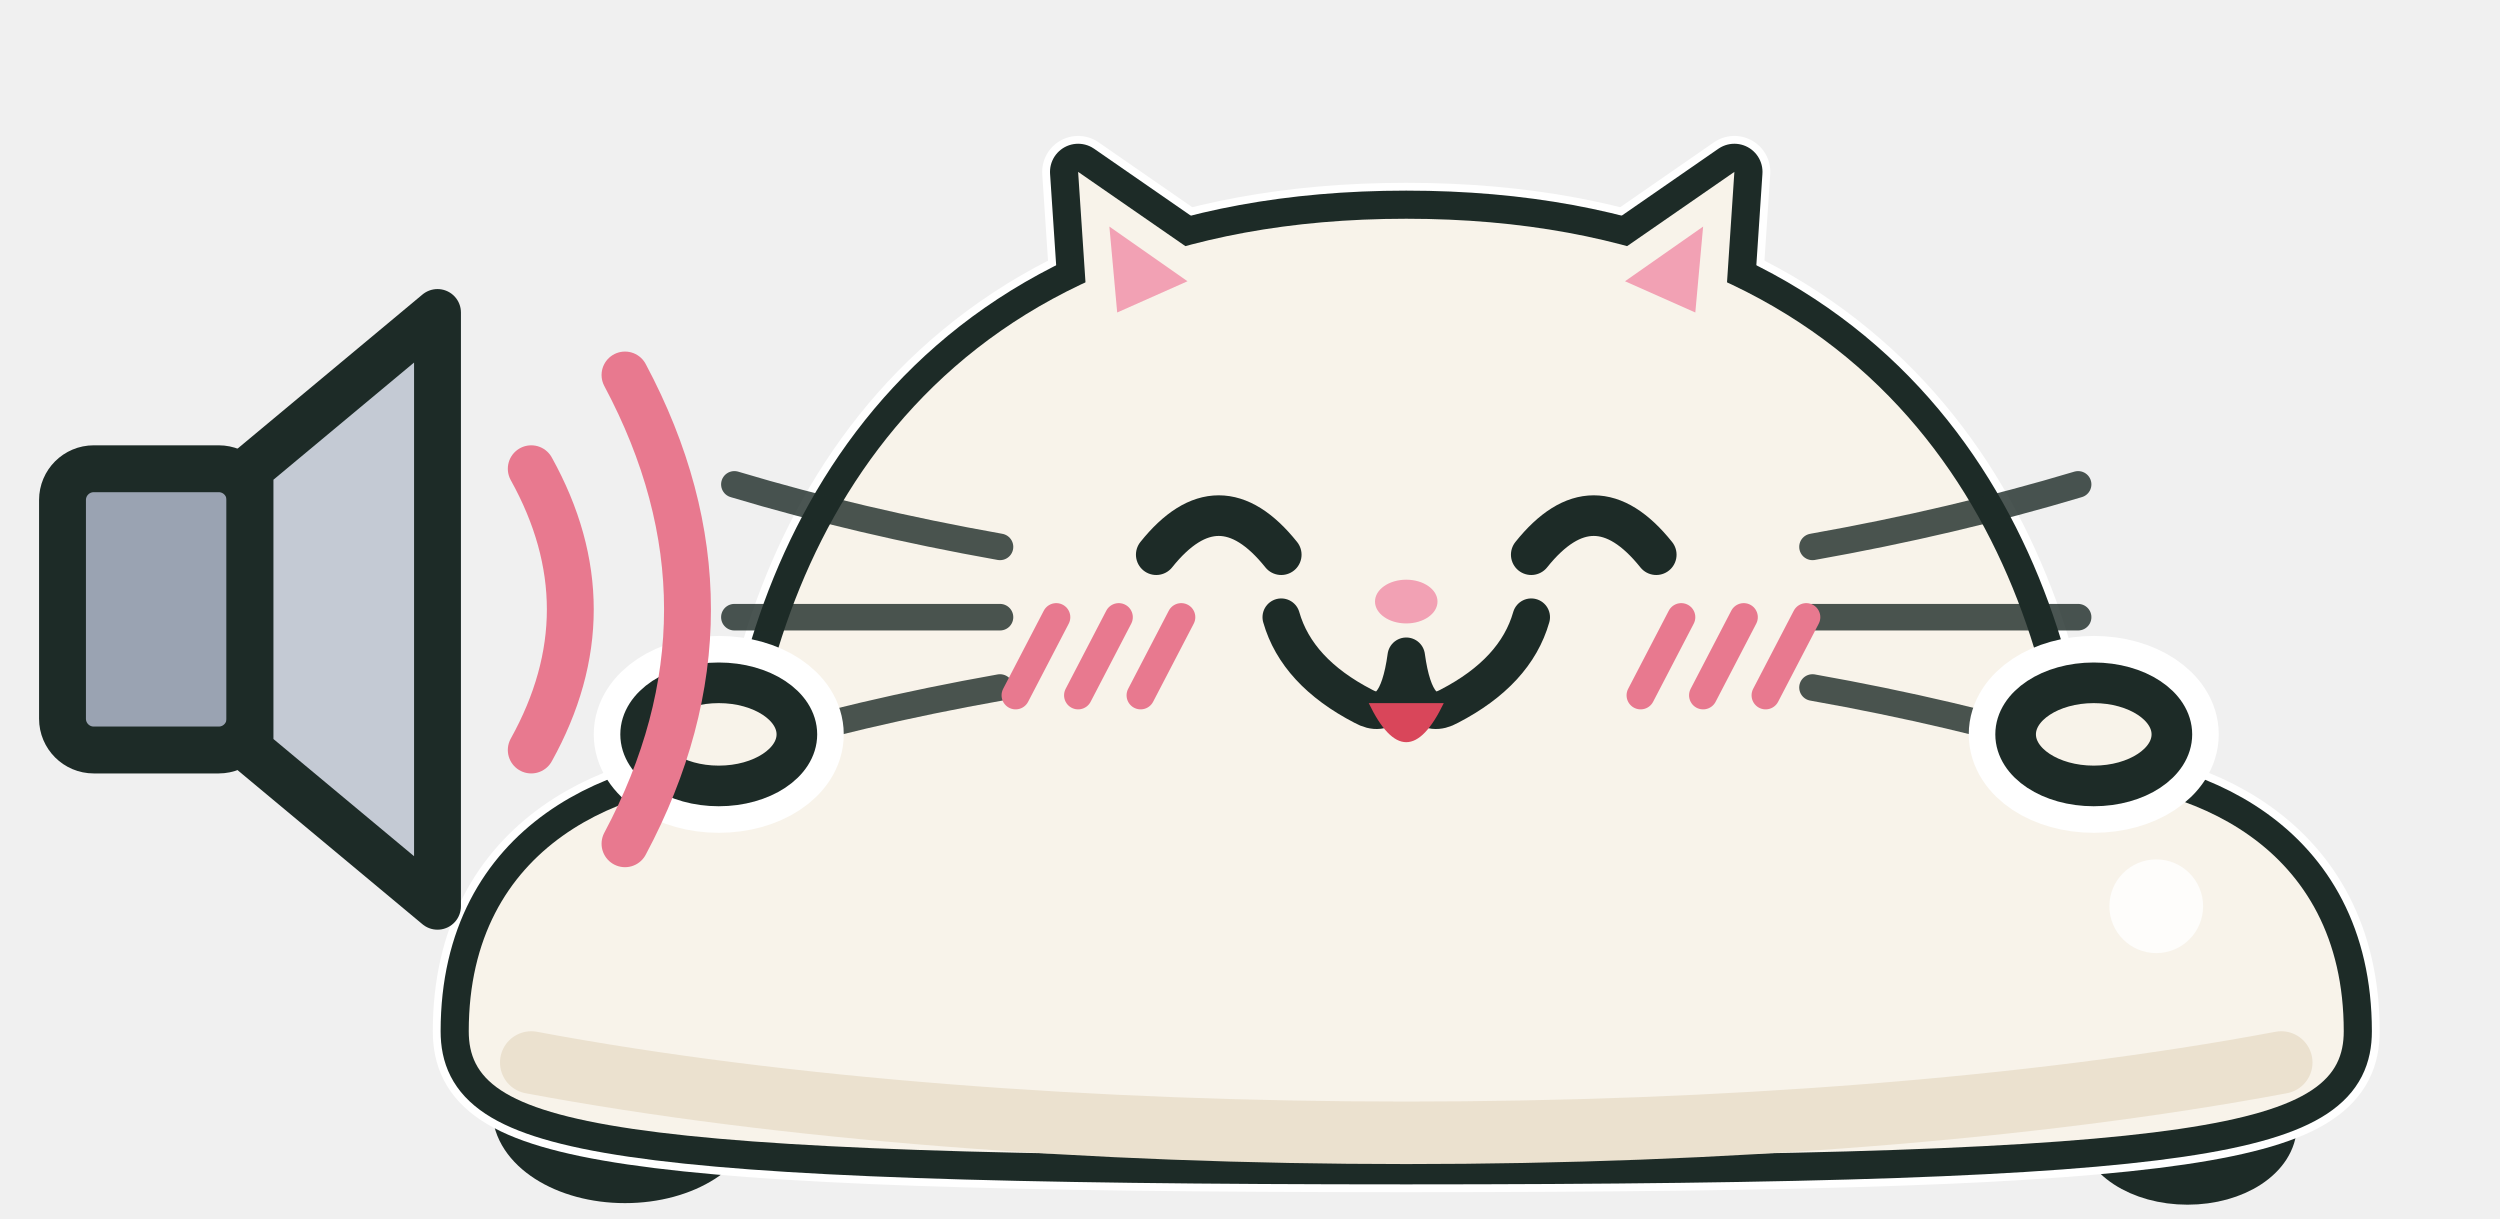
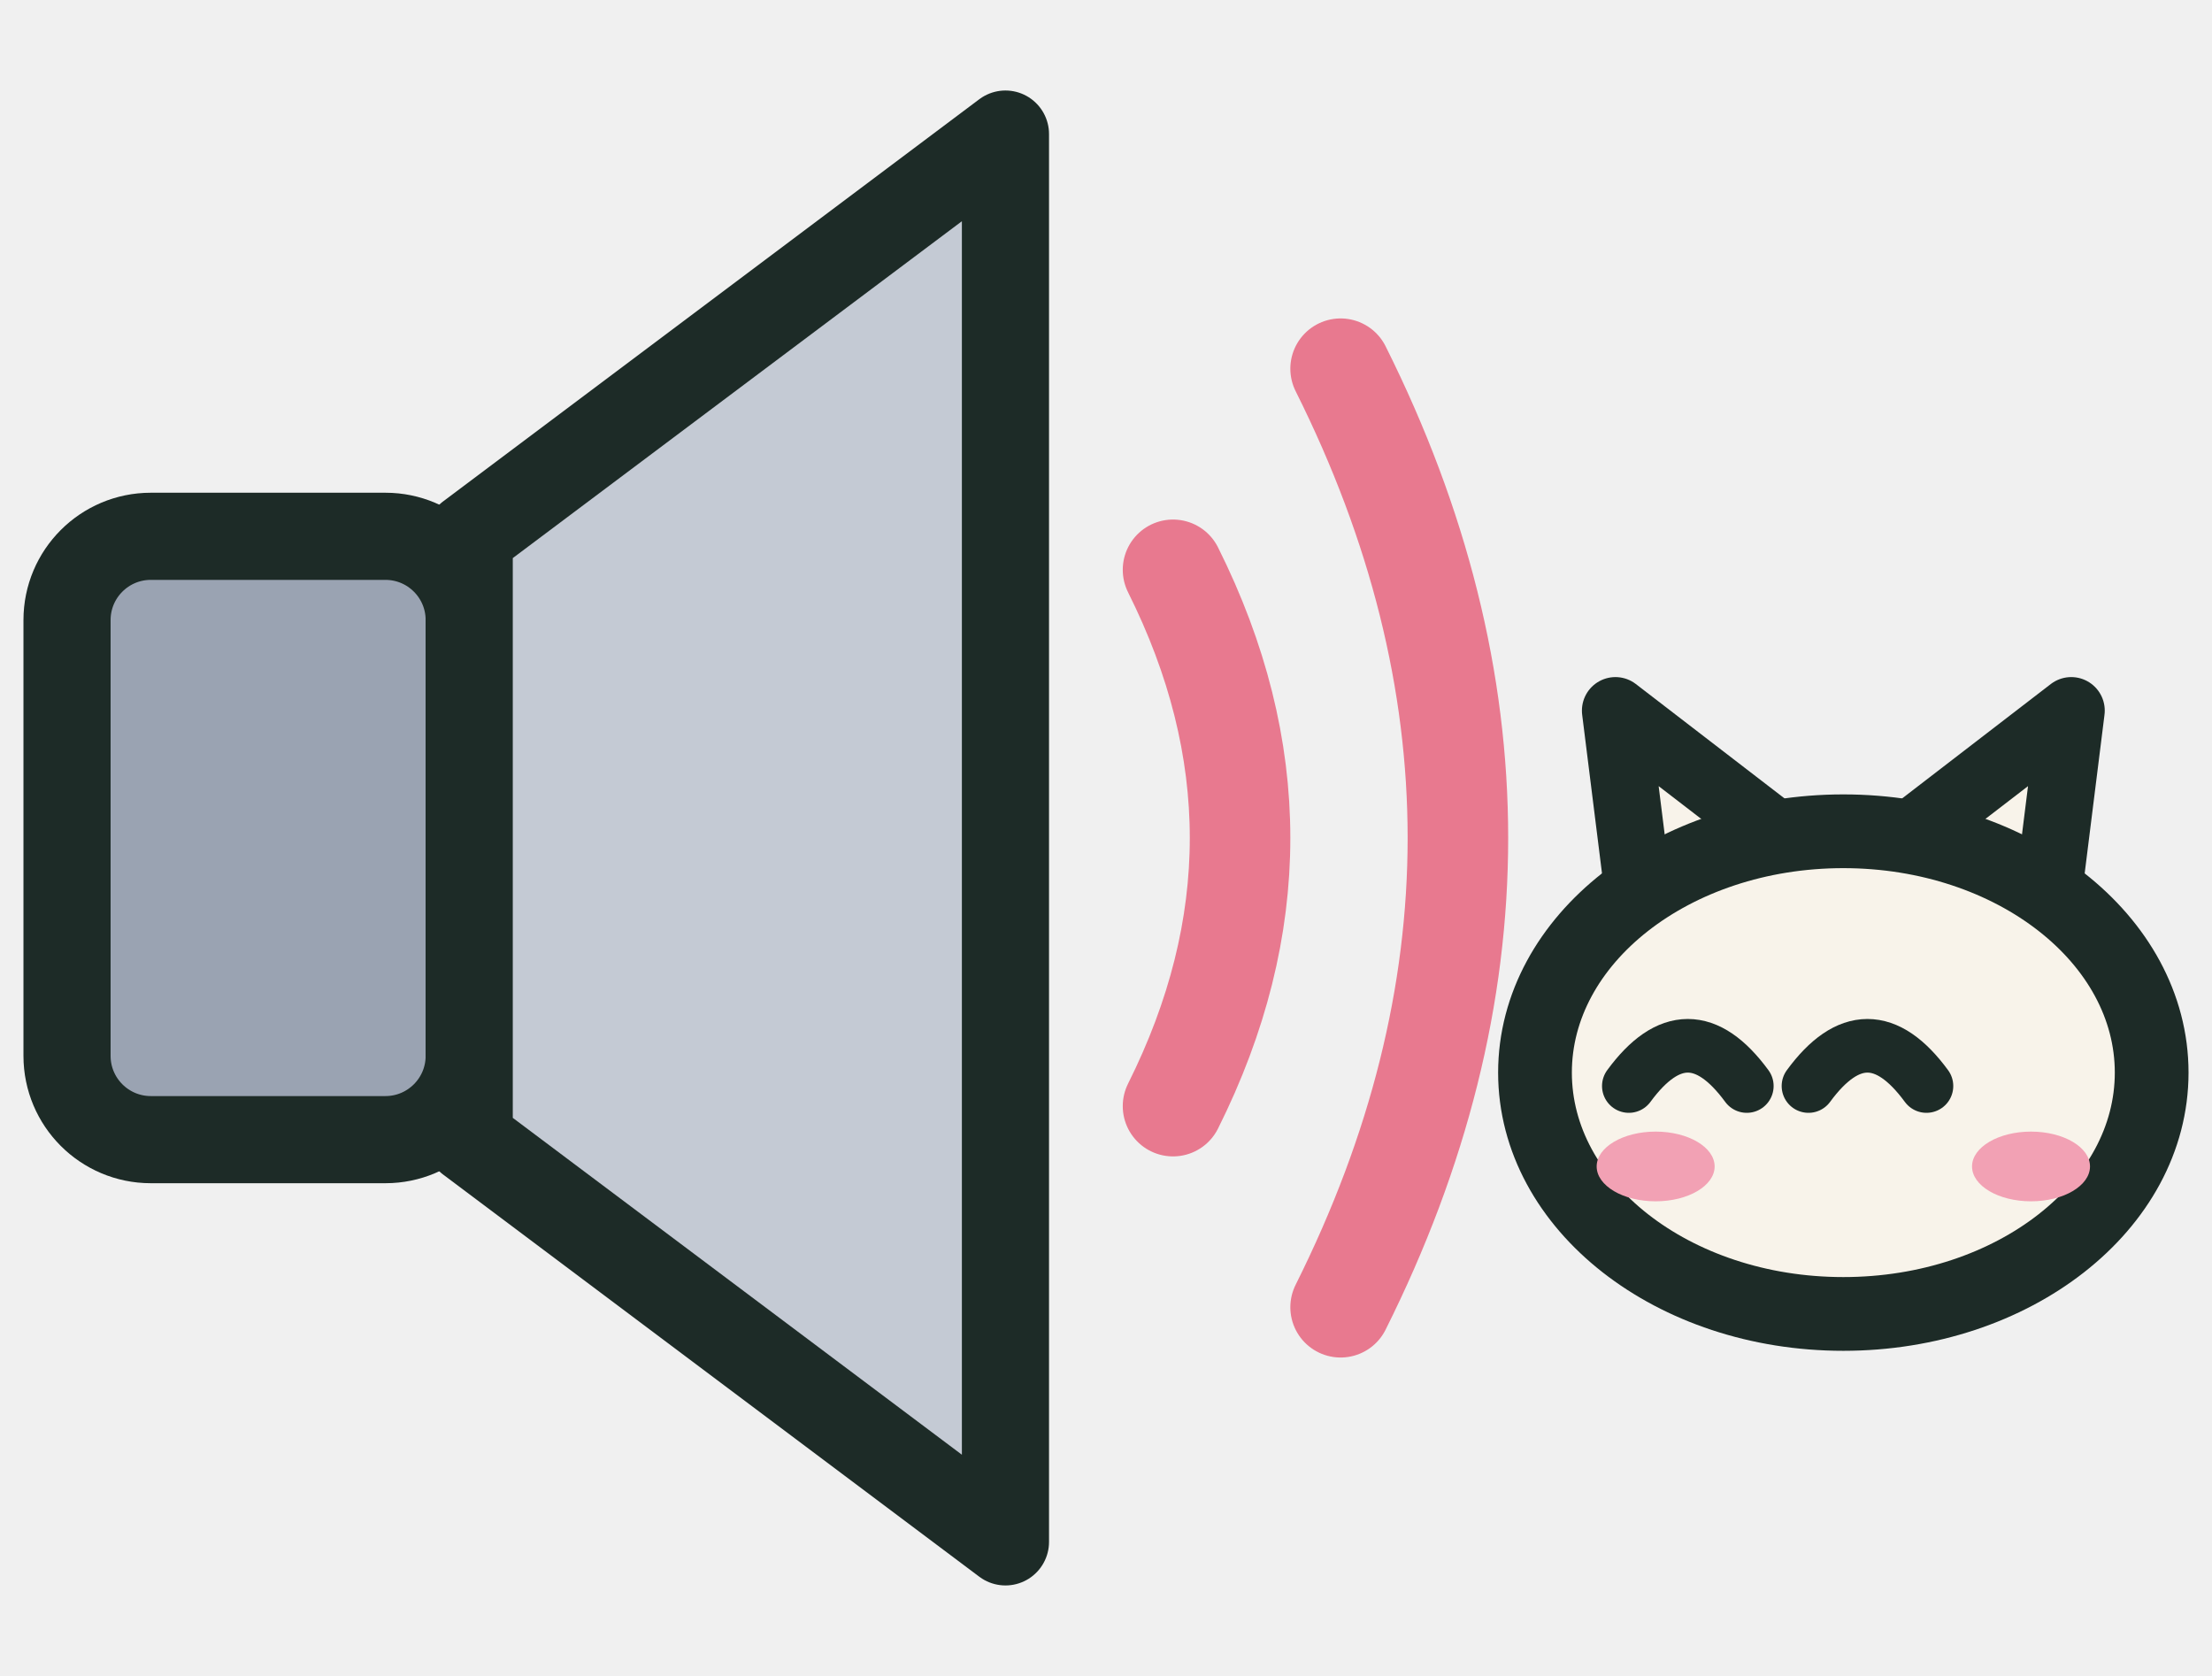
- <svg xmlns="http://www.w3.org/2000/svg" viewBox="-26 46 160 78">
-   <ellipse cx="14" cy="117" rx="7" ry="4.5" fill="#f8f3ea" stroke="#1d2b27" stroke-width="3" />
-   <ellipse cx="114" cy="118" rx="5.5" ry="3.6" fill="#f8f3ea" stroke="#1d2b27" stroke-width="3" />
-   <g stroke-linejoin="round" stroke-linecap="round">
-     <path d="M44 72 L43 57 L56 66 Z" fill="#fff" stroke="#fff" stroke-width="4.6" />
-     <path d="M84 72 L85 57 L72 66 Z" fill="#fff" stroke="#fff" stroke-width="4.6" />
-     <path d="M4 112 C4 100 14 96 22 96 C24 80 34 60 64 60 C94 60 104 80 106 96 C114 96 124 100 124 112 C124 118 116 120 64 120 C12 120 4 118 4 112 Z" fill="#fff" stroke="#fff" stroke-width="4.6" />
-     <path d="M44 72 L43 57 L56 66 Z" fill="#1d2b27" stroke="#1d2b27" stroke-width="3.6" />
-     <path d="M84 72 L85 57 L72 66 Z" fill="#1d2b27" stroke="#1d2b27" stroke-width="3.6" />
-     <path d="M4 112 C4 100 14 96 22 96 C24 80 34 60 64 60 C94 60 104 80 106 96 C114 96 124 100 124 112 C124 118 116 120 64 120 C12 120 4 118 4 112 Z" fill="#1d2b27" stroke="#1d2b27" stroke-width="3.6" />
-     <path d="M44 72 L43 57 L56 66 Z" fill="#f8f3ea" />
-     <path d="M84 72 L85 57 L72 66 Z" fill="#f8f3ea" />
-     <path d="M4 112 C4 100 14 96 22 96 C24 80 34 60 64 60 C94 60 104 80 106 96 C114 96 124 100 124 112 C124 118 116 120 64 120 C12 120 4 118 4 112 Z" fill="#f8f3ea" />
-     <path d="M45.5 66 L45 60.5 L50 64 Z" fill="#f2a1b4" />
-     <path d="M82.5 66 L83 60.5 L78 64 Z" fill="#f2a1b4" />
-     <path d="M8 114 C40 120 88 120 120 114" fill="none" stroke="#ebe1cf" stroke-width="4" />
-     <circle cx="112" cy="104" r="3" fill="#fff" opacity=".8" />
-     <path d="M38 81 q-9 -1.6 -17 -4" fill="none" stroke="#1d2b27" stroke-width="1.7" opacity=".8" />
-     <path d="M38 85.5 q-9 0.0 -17 0" fill="none" stroke="#1d2b27" stroke-width="1.7" opacity=".8" />
-     <path d="M38 90 q-9 1.6 -17 4" fill="none" stroke="#1d2b27" stroke-width="1.7" opacity=".8" />
-     <path d="M90 81 q9 -1.6 17 -4" fill="none" stroke="#1d2b27" stroke-width="1.7" opacity=".8" />
-     <path d="M90 85.5 q9 0.0 17 0" fill="none" stroke="#1d2b27" stroke-width="1.7" opacity=".8" />
-     <path d="M90 90 q9 1.6 17 4" fill="none" stroke="#1d2b27" stroke-width="1.7" opacity=".8" />
-     <path d="M48 81.5 Q52 76.5 56 81.5" fill="none" stroke="#1d2b27" stroke-width="2.6" />
-     <path d="M72 81.5 Q76 76.5 80 81.5" fill="none" stroke="#1d2b27" stroke-width="2.6" />
-     <path d="M39 90.5 l2.6 -5 M43 90.5 l2.6 -5 M47 90.5 l2.6 -5" stroke="#e8798f" stroke-width="1.8" fill="none" />
-     <path d="M79 90.5 l2.6 -5 M83 90.5 l2.6 -5 M87 90.5 l2.6 -5" stroke="#e8798f" stroke-width="1.8" fill="none" />
-     <ellipse cx="64" cy="84.5" rx="2" ry="1.4" fill="#f2a1b4" />
-     <path d="M56.0 85.5 Q57.0 89 61.25 91.2 Q63.4 92.4 64 88 Q64.6 92.4 66.75 91.2 Q71.0 89 72.0 85.5" fill="none" stroke="#1d2b27" stroke-width="2.4" />
-     <path d="M61.6 91 Q64 96 66.4 91 Z" fill="#d9465a" />
-     <g transform="translate(25 93)">
-       <g>
-         <ellipse cx="-5" cy="0" rx="5" ry="3.3" fill="#f8f3ea" stroke="#fff" stroke-width="6" />
-         <ellipse cx="-5" cy="0" rx="5" ry="3.3" fill="#f8f3ea" stroke="#1d2b27" stroke-width="2.6" />
-       </g>
-     </g>
-     <g transform="translate(103 93)">
-       <g>
-         <ellipse cx="5" cy="0" rx="5" ry="3.3" fill="#f8f3ea" stroke="#fff" stroke-width="6" />
-         <ellipse cx="5" cy="0" rx="5" ry="3.3" fill="#f8f3ea" stroke="#1d2b27" stroke-width="2.6" />
-       </g>
-     </g>
-   </g>
-   <g stroke="#1d2b27" stroke-width="3" stroke-linejoin="round">
-     <rect x="-22" y="76" width="12" height="18" rx="2" fill="#9aa3b2" />
-     <path d="M-10 76 L2 66 L2 104 L-10 94 Z" fill="#c4cad4" />
+ <svg xmlns="http://www.w3.org/2000/svg" viewBox="0 0 66 50">
+   <g stroke="#1d2b27" stroke-width="2.6" stroke-linejoin="round">
+     <rect x="2" y="16" width="12" height="18" rx="2.5" fill="#9aa3b2" />
+     <path d="M14 16 L30 4 L30 46 L14 34 Z" fill="#c4cad4" />
  </g>
  <g fill="none" stroke="#e8798f" stroke-width="3" stroke-linecap="round">
-     <path d="M8 76 Q13 85 8 94" />
-     <path d="M14 70 Q22 85 14 100" />
+     <path d="M35 17 Q39 25 35 33" />
+     <path d="M40 11 Q47 25 40 39" />
+   </g>
+   <g stroke-linejoin="round" stroke-linecap="round">
+     <path d="M49.0 27.6 L48.2 21.2 L53.4 25.2 Z" fill="#f8f3ea" stroke="#1d2b27" stroke-width="2" />
+     <path d="M61.0 27.6 L61.8 21.2 L56.6 25.2 Z" fill="#f8f3ea" stroke="#1d2b27" stroke-width="2" />
+     <ellipse cx="55" cy="32" rx="9.2" ry="7.2" fill="#f8f3ea" stroke="#1d2b27" stroke-width="2.2" />
+     <path d="M48.6 32.4 q1.76 -2.4 3.52 0 M53.96 32.4 q1.76 -2.4 3.52 0" fill="none" stroke="#1d2b27" stroke-width="1.6" />
+     <ellipse cx="49.4" cy="34.8" rx="1.76" ry="1.04" fill="#f2a1b4" />
+     <ellipse cx="60.6" cy="34.8" rx="1.76" ry="1.04" fill="#f2a1b4" />
  </g>
</svg>
